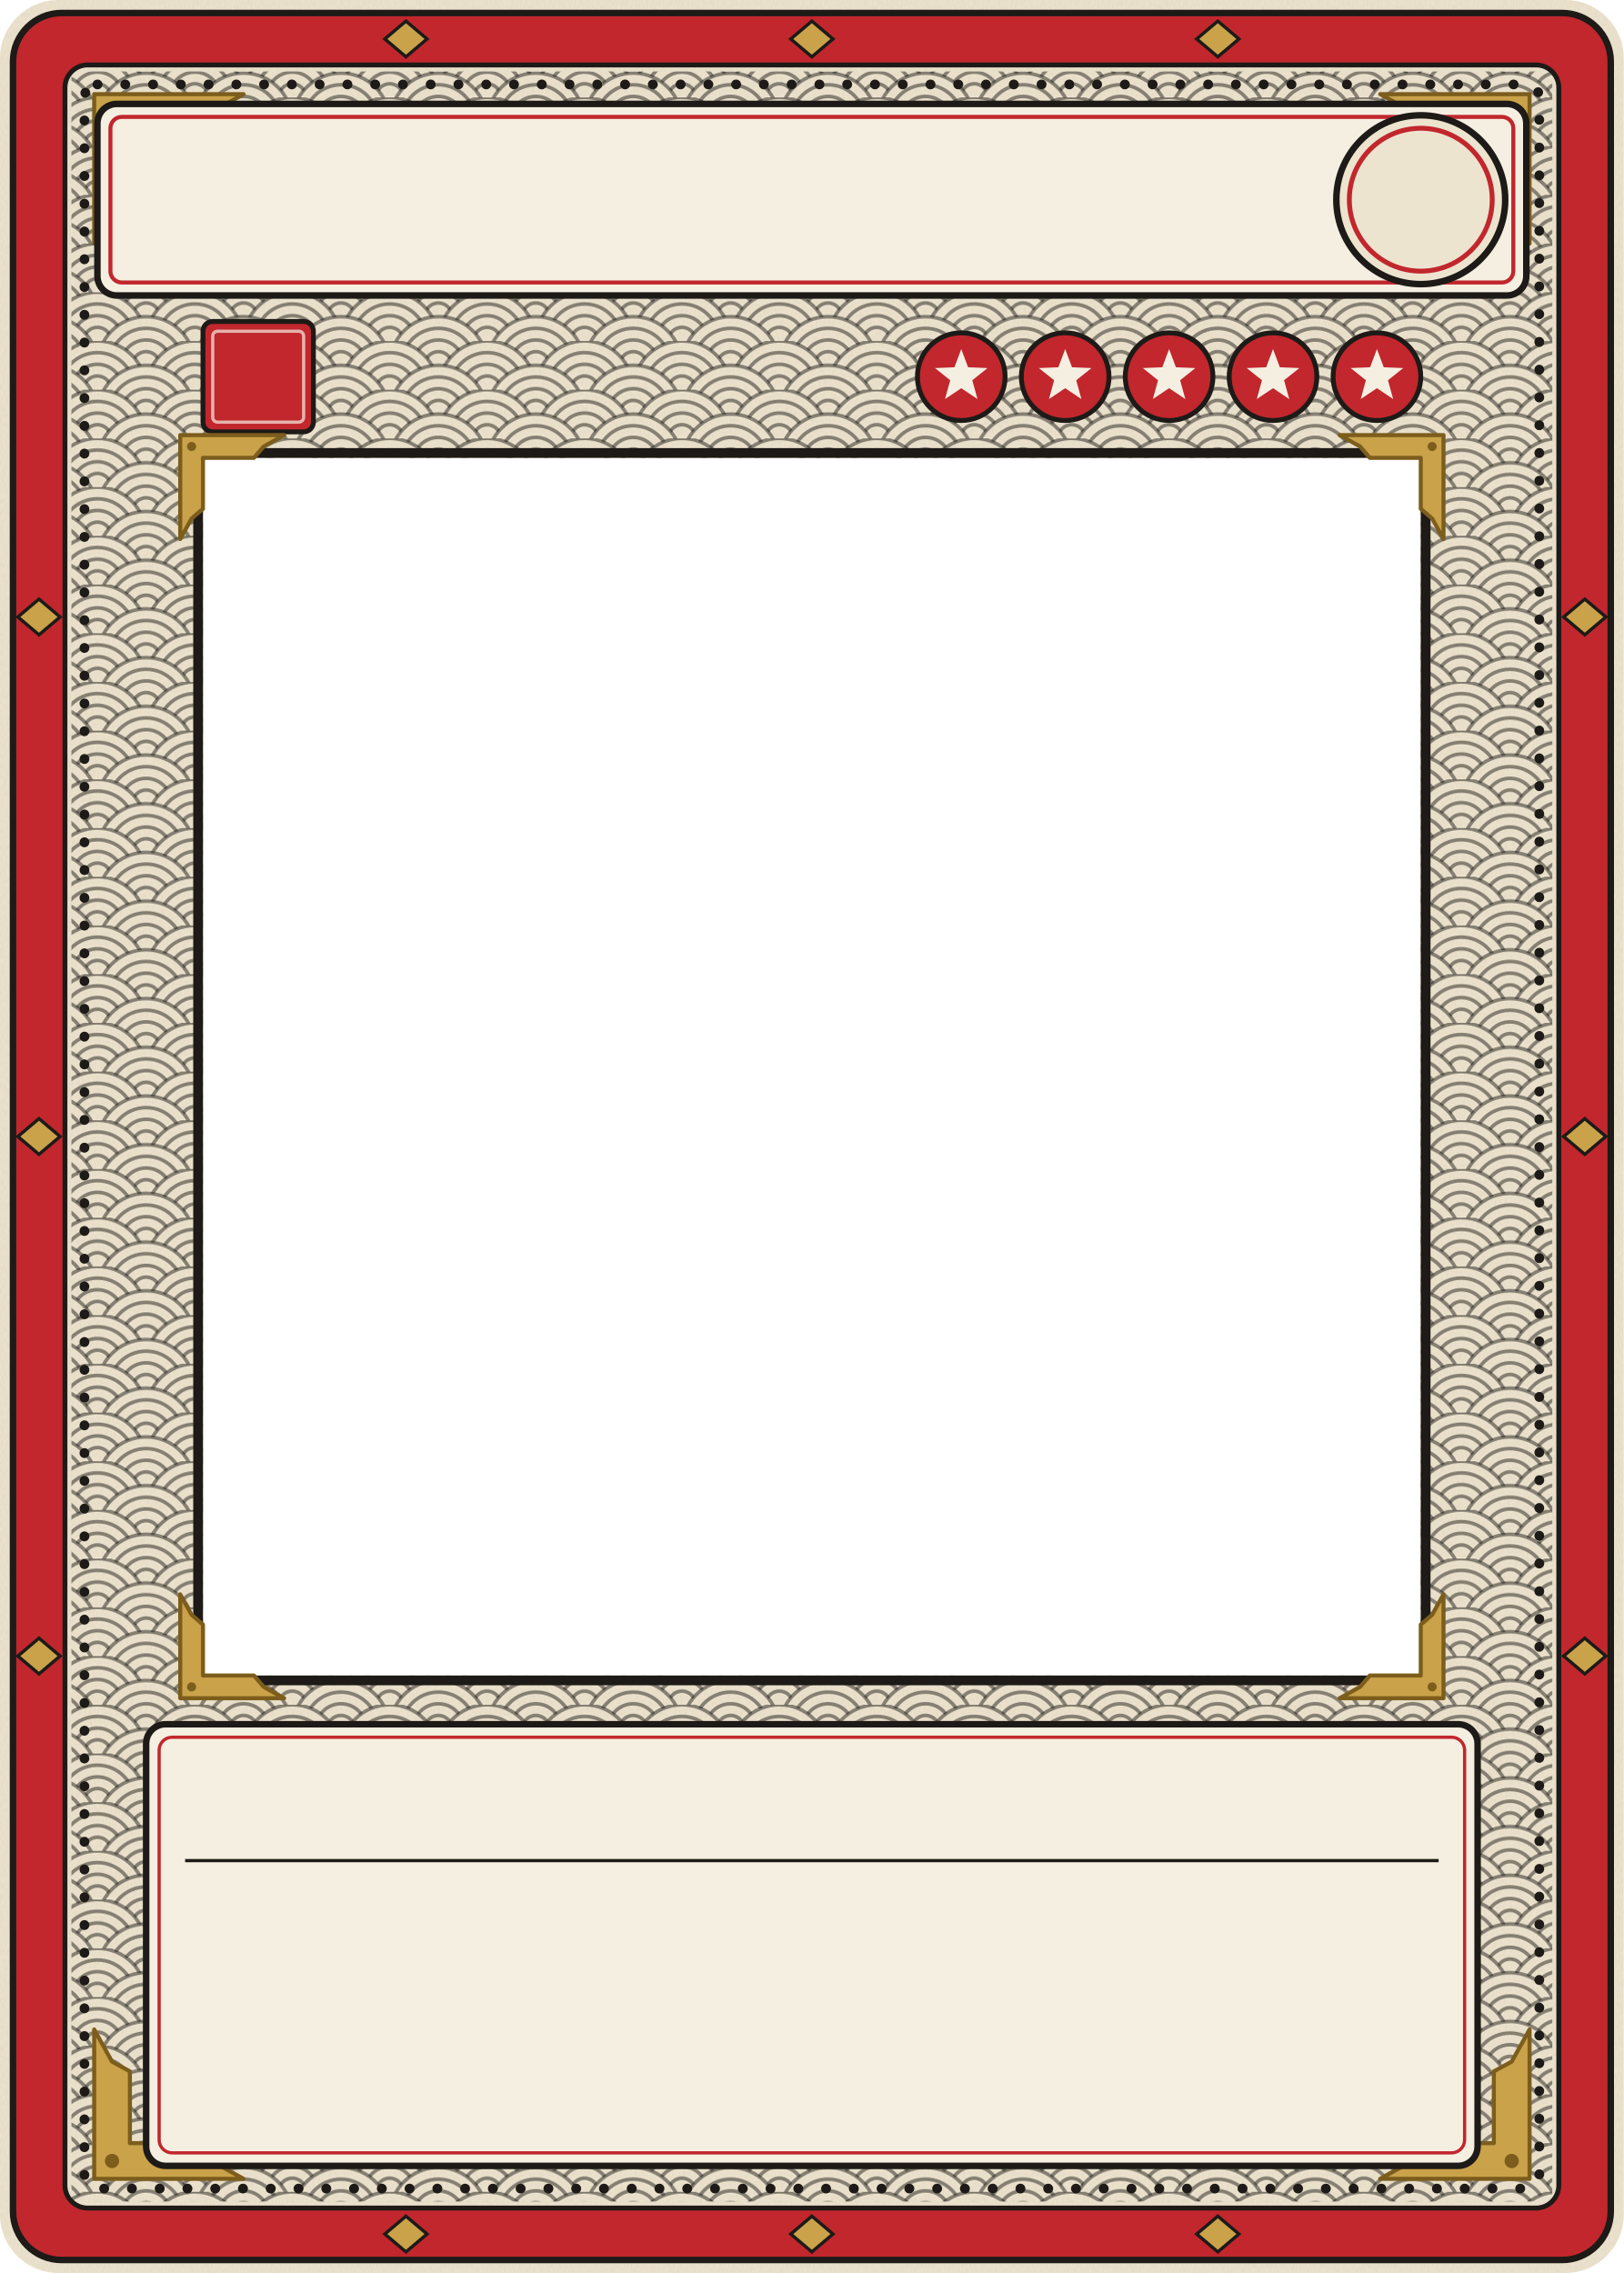
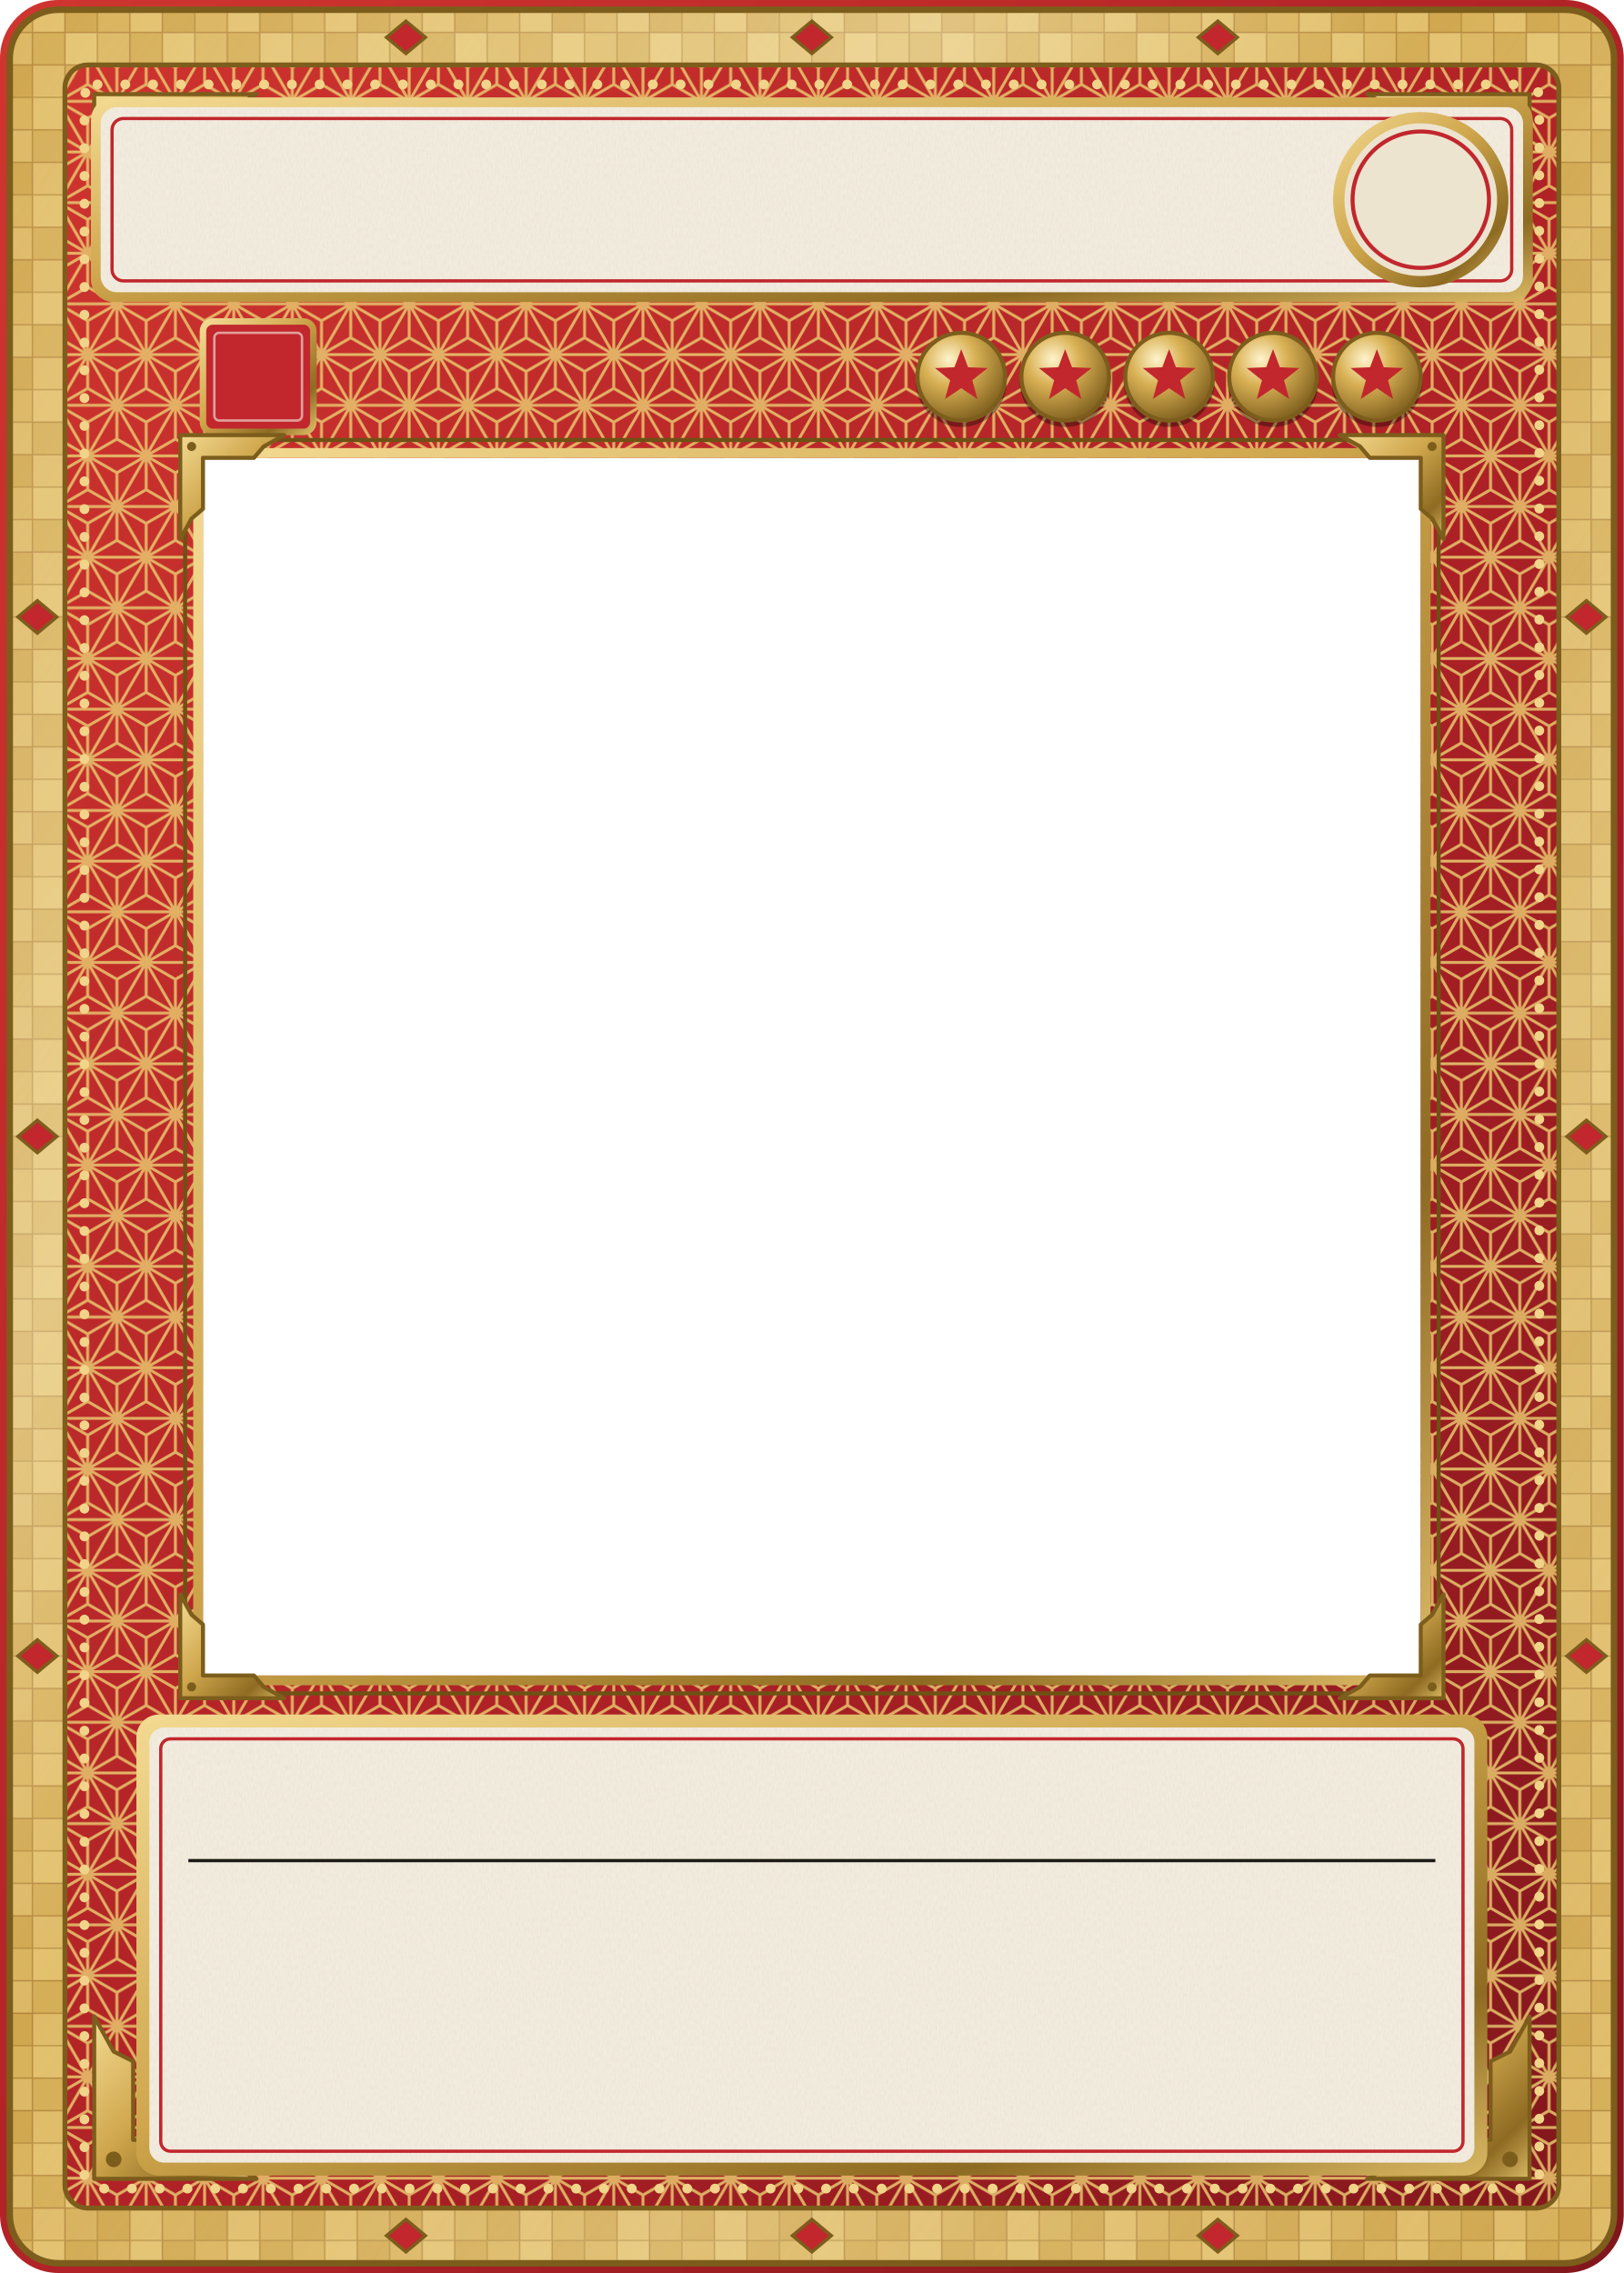
<svg xmlns="http://www.w3.org/2000/svg" width="1000" height="1400" viewBox="0 0 1000 1400">
  <defs>
    <filter id="fibra" x="0" y="0" width="100%" height="100%">
      <feTurbulence type="fractalNoise" baseFrequency="0.9 0.3" numOctaves="3" seed="7" result="n" />
      <feColorMatrix in="n" type="matrix" values="0 0 0 0 0.32  0 0 0 0 0.26  0 0 0 0 0.19  0 0 0 0.11 0" result="c" />
      <feComposite in="c" in2="SourceAlpha" operator="in" />
    </filter>
    <clipPath id="fuera">
      <path clip-rule="evenodd" d="M36 0H964A36 36 0 0 1 1000 36V1364A36 36 0 0 1 964 1400H36A36 36 0 0 1 0 1364V36A36 36 0 0 1 36 0Z M125 282H875V1032H125Z" />
    </clipPath>
-     <pattern id="olas" width="60" height="30" patternUnits="userSpaceOnUse">
-       <circle cx="30" cy="-15" r="30" fill="#EDE4CF" stroke="#1D1A17" stroke-opacity="0.5" stroke-width="2.2" />
-       <circle cx="30" cy="-15" r="22.8" fill="none" stroke="#1D1A17" stroke-opacity="0.5" stroke-width="2.2" />
-       <circle cx="30" cy="-15" r="15.6" fill="none" stroke="#1D1A17" stroke-opacity="0.5" stroke-width="2.2" />
-       <circle cx="30" cy="-15" r="8.4" fill="none" stroke="#1D1A17" stroke-opacity="0.5" stroke-width="2.2" />
-       <circle cx="0" cy="0" r="30" fill="#EDE4CF" stroke="#1D1A17" stroke-opacity="0.5" stroke-width="2.2" />
-       <circle cx="0" cy="0" r="22.8" fill="none" stroke="#1D1A17" stroke-opacity="0.5" stroke-width="2.2" />
-       <circle cx="0" cy="0" r="15.6" fill="none" stroke="#1D1A17" stroke-opacity="0.5" stroke-width="2.2" />
-       <circle cx="0" cy="0" r="8.4" fill="none" stroke="#1D1A17" stroke-opacity="0.5" stroke-width="2.2" />
-       <circle cx="60" cy="0" r="30" fill="#EDE4CF" stroke="#1D1A17" stroke-opacity="0.5" stroke-width="2.2" />
-       <circle cx="60" cy="0" r="22.8" fill="none" stroke="#1D1A17" stroke-opacity="0.5" stroke-width="2.2" />
-       <circle cx="60" cy="0" r="15.6" fill="none" stroke="#1D1A17" stroke-opacity="0.5" stroke-width="2.2" />
-       <circle cx="60" cy="0" r="8.4" fill="none" stroke="#1D1A17" stroke-opacity="0.5" stroke-width="2.2" />
-       <circle cx="30" cy="15" r="30" fill="#EDE4CF" stroke="#1D1A17" stroke-opacity="0.5" stroke-width="2.2" />
-       <circle cx="30" cy="15" r="22.8" fill="none" stroke="#1D1A17" stroke-opacity="0.5" stroke-width="2.2" />
-       <circle cx="30" cy="15" r="15.6" fill="none" stroke="#1D1A17" stroke-opacity="0.5" stroke-width="2.2" />
-       <circle cx="30" cy="15" r="8.4" fill="none" stroke="#1D1A17" stroke-opacity="0.5" stroke-width="2.2" />
-       <circle cx="0" cy="30" r="30" fill="#EDE4CF" stroke="#1D1A17" stroke-opacity="0.5" stroke-width="2.2" />
-       <circle cx="0" cy="30" r="22.8" fill="none" stroke="#1D1A17" stroke-opacity="0.5" stroke-width="2.2" />
-       <circle cx="0" cy="30" r="15.6" fill="none" stroke="#1D1A17" stroke-opacity="0.5" stroke-width="2.2" />
-       <circle cx="0" cy="30" r="8.4" fill="none" stroke="#1D1A17" stroke-opacity="0.5" stroke-width="2.2" />
-       <circle cx="60" cy="30" r="30" fill="#EDE4CF" stroke="#1D1A17" stroke-opacity="0.5" stroke-width="2.2" />
-       <circle cx="60" cy="30" r="22.8" fill="none" stroke="#1D1A17" stroke-opacity="0.5" stroke-width="2.2" />
-       <circle cx="60" cy="30" r="15.6" fill="none" stroke="#1D1A17" stroke-opacity="0.5" stroke-width="2.2" />
-       <circle cx="60" cy="30" r="8.4" fill="none" stroke="#1D1A17" stroke-opacity="0.5" stroke-width="2.2" />
-       <circle cx="30" cy="45" r="30" fill="#EDE4CF" stroke="#1D1A17" stroke-opacity="0.5" stroke-width="2.2" />
-       <circle cx="30" cy="45" r="22.8" fill="none" stroke="#1D1A17" stroke-opacity="0.5" stroke-width="2.2" />
-       <circle cx="30" cy="45" r="15.6" fill="none" stroke="#1D1A17" stroke-opacity="0.5" stroke-width="2.2" />
-       <circle cx="30" cy="45" r="8.4" fill="none" stroke="#1D1A17" stroke-opacity="0.5" stroke-width="2.2" />
+     <linearGradient id="oro" x1="0" y1="0" x2="1" y2="1">
+       <stop offset="0" stop-color="#F3DA92" />
+       <stop offset="0.45" stop-color="#CFA64C" />
+       <stop offset="0.8" stop-color="#8E6B22" />
+       <stop offset="1" stop-color="#D9B864" />
+     </linearGradient>
+     <radialGradient id="oro-estrella" cx="0.36" cy="0.3" r="0.75">
+       <stop offset="0" stop-color="#FFF4CC" />
+       <stop offset="0.4" stop-color="#D9B155" />
+       <stop offset="1" stop-color="#7C5D1C" />
+     </radialGradient>
+     <linearGradient id="brillo" x1="0" y1="0" x2="1" y2="1">
+       <stop offset="0" stop-color="#FFF6D8" stop-opacity="0" />
+       <stop offset="0.3" stop-color="#FFF6D8" stop-opacity="0.35" />
+       <stop offset="0.45" stop-color="#FFF6D8" stop-opacity="0" />
+       <stop offset="0.7" stop-color="#FFF6D8" stop-opacity="0.22" />
+       <stop offset="1" stop-color="#FFF6D8" stop-opacity="0" />
+     </linearGradient>
+     <linearGradient id="laca-roja" x1="0" y1="0" x2="1" y2="1">
+       <stop offset="0" stop-color="#D0352F" />
+       <stop offset="0.55" stop-color="#AE2126" />
+       <stop offset="1" stop-color="#80171C" />
+     </linearGradient>
+     <pattern id="patron" width="36" height="62.4" patternUnits="userSpaceOnUse">
+       <path d="M0 0L36 0L18 31.2ZM18 10.4L0 0M18 10.4L36 0M18 10.4L18 31.2M0 0L18 31.2L-18 31.2ZM0 20.8L0 0M0 20.8L18 31.2M0 20.8L-18 31.2M36 0L54 31.2L18 31.2ZM36 20.8L36 0M36 20.8L54 31.2M36 20.8L18 31.2M18 31.2L0 62.4L36 62.4ZM18 52L18 31.2M18 52L0 62.4M18 52L36 62.4M-18 31.2L18 31.2L0 62.4ZM0 41.6L-18 31.2M0 41.6L18 31.2M0 41.6L0 62.4M18 31.2L54 31.2L36 62.4ZM36 41.6L18 31.2M36 41.6L54 31.2M36 41.6L36 62.4" fill="none" stroke="#E8C66E" stroke-opacity="0.85" stroke-width="1.8" stroke-linejoin="round" />
+     </pattern>
+     <pattern id="banda" width="60" height="60" patternUnits="userSpaceOnUse">
+       <rect x="0" y="0" width="20" height="20" fill="#D9B25B" />
+       <rect x="20" y="0" width="20" height="20" fill="#E2C06D" />
+       <rect x="40" y="0" width="20" height="20" fill="#D1A850" />
+       <rect x="0" y="20" width="20" height="20" fill="#DCB864" />
+       <rect x="20" y="20" width="20" height="20" fill="#D5AE57" />
+       <rect x="40" y="20" width="20" height="20" fill="#E4C473" />
+       <rect x="0" y="40" width="20" height="20" fill="#D0A64E" />
+       <rect x="20" y="40" width="20" height="20" fill="#DFBB68" />
+       <rect x="40" y="40" width="20" height="20" fill="#D7B05A" />
+       <path d="M0 0H60M0 0V60M0 20H60M20 0V60M0 40H60M40 0V60M0 60H60M60 0V60" stroke="#A07C30" stroke-opacity="0.5" stroke-width="1" />
    </pattern>
  </defs>
-   <path d="M36 0H964A36 36 0 0 1 1000 36V1364A36 36 0 0 1 964 1400H36A36 36 0 0 1 0 1364V36A36 36 0 0 1 36 0Z M125 282H875V1032H125Z" fill-rule="evenodd" fill="#EDE4CF" />
+   <path d="M36 0H964A36 36 0 0 1 1000 36V1364A36 36 0 0 1 964 1400H36A36 36 0 0 1 0 1364V36A36 36 0 0 1 36 0Z M125 282H875V1032H125Z" fill-rule="evenodd" fill="url(#laca-roja)" />
  <g clip-path="url(#fuera)">
-     <rect x="44" y="44" width="912" height="1312" fill="url(#olas)" />
+     <rect x="40" y="40" width="920" height="1320" fill="url(#patron)" />
  </g>
-   <path d="M36 0H964A36 36 0 0 1 1000 36V1364A36 36 0 0 1 964 1400H36A36 36 0 0 1 0 1364V36A36 36 0 0 1 36 0Z M125 282H875V1032H125Z" fill-rule="evenodd" fill="#000" filter="url(#fibra)" />
-   <path d="M38 8H962A30 30 0 0 1 992 38V1362A30 30 0 0 1 962 1392H38A30 30 0 0 1 8 1362V38A30 30 0 0 1 38 8Z M54 40H946A14 14 0 0 1 960 54V1346A14 14 0 0 1 946 1360H54A14 14 0 0 1 40 1346V54A14 14 0 0 1 54 40Z" fill-rule="evenodd" fill="#C1272D" />
-   <path d="M38 8H962A30 30 0 0 1 992 38V1362A30 30 0 0 1 962 1392H38A30 30 0 0 1 8 1362V38A30 30 0 0 1 38 8Z" fill="none" stroke="#1D1A17" stroke-width="4" />
-   <path d="M54 40H946A14 14 0 0 1 960 54V1346A14 14 0 0 1 946 1360H54A14 14 0 0 1 40 1346V54A14 14 0 0 1 54 40Z" fill="none" stroke="#1D1A17" stroke-width="3" />
-   <path d="M60 52H940A8 8 0 0 1 948 60V1340A8 8 0 0 1 940 1348H60A8 8 0 0 1 52 1340V60A8 8 0 0 1 60 52Z" fill="none" stroke="#1D1A17" stroke-width="6" stroke-linecap="round" stroke-dasharray="0.1 17" />
-   <path d="M500 13L513 24L500 35L487 24Z" fill="#C9A24A" stroke="#1D1A17" stroke-width="2" />
-   <path d="M500 1365L513 1376L500 1387L487 1376Z" fill="#C9A24A" stroke="#1D1A17" stroke-width="2" />
-   <path d="M24 689L37 700L24 711L11 700Z" fill="#C9A24A" stroke="#1D1A17" stroke-width="2" />
-   <path d="M976 689L989 700L976 711L963 700Z" fill="#C9A24A" stroke="#1D1A17" stroke-width="2" />
-   <path d="M250 13L263 24L250 35L237 24Z" fill="#C9A24A" stroke="#1D1A17" stroke-width="2" />
-   <path d="M750 13L763 24L750 35L737 24Z" fill="#C9A24A" stroke="#1D1A17" stroke-width="2" />
-   <path d="M250 1365L263 1376L250 1387L237 1376Z" fill="#C9A24A" stroke="#1D1A17" stroke-width="2" />
-   <path d="M750 1365L763 1376L750 1387L737 1376Z" fill="#C9A24A" stroke="#1D1A17" stroke-width="2" />
-   <path d="M24 369L37 380L24 391L11 380Z" fill="#C9A24A" stroke="#1D1A17" stroke-width="2" />
-   <path d="M24 1009L37 1020L24 1031L11 1020Z" fill="#C9A24A" stroke="#1D1A17" stroke-width="2" />
-   <path d="M976 369L989 380L976 391L963 380Z" fill="#C9A24A" stroke="#1D1A17" stroke-width="2" />
-   <path d="M976 1009L989 1020L976 1031L963 1020Z" fill="#C9A24A" stroke="#1D1A17" stroke-width="2" />
-   <path d="M58 58L150 58L130.2 69L124.2 80L80 80L80 124.2L69 130.2L58 150Z" fill="#C9A24A" stroke="#7C5D1C" stroke-width="2.5" stroke-linejoin="round" />
-   <circle cx="69" cy="69" r="4.4" fill="#7C5D1C" />
-   <path d="M942 58L850 58L869.8 69L875.8 80L920 80L920 124.2L931 130.2L942 150Z" fill="#C9A24A" stroke="#7C5D1C" stroke-width="2.5" stroke-linejoin="round" />
-   <circle cx="931" cy="69" r="4.4" fill="#7C5D1C" />
-   <path d="M58 1342L150 1342L130.2 1331L124.2 1320L80 1320L80 1275.8L69 1269.8L58 1250Z" fill="#C9A24A" stroke="#7C5D1C" stroke-width="2.5" stroke-linejoin="round" />
-   <circle cx="69" cy="1331" r="4.4" fill="#7C5D1C" />
-   <path d="M942 1342L850 1342L869.8 1331L875.8 1320L920 1320L920 1275.8L931 1269.8L942 1250Z" fill="#C9A24A" stroke="#7C5D1C" stroke-width="2.5" stroke-linejoin="round" />
-   <circle cx="931" cy="1331" r="4.4" fill="#7C5D1C" />
-   <path d="M72 64H928A12 12 0 0 1 940 76V170A12 12 0 0 1 928 182H72A12 12 0 0 1 60 170V76A12 12 0 0 1 72 64Z" fill="#F5EFE2" stroke="#1D1A17" stroke-width="4" />
-   <path d="M75 72H925A7 7 0 0 1 932 79V167A7 7 0 0 1 925 174H75A7 7 0 0 1 68 167V79A7 7 0 0 1 75 72Z" fill="none" stroke="#C1272D" stroke-width="2.5" />
-   <circle cx="875" cy="123" r="52" fill="#EDE4CF" stroke="#1D1A17" stroke-width="4" />
-   <circle cx="875" cy="123" r="44" fill="none" stroke="#C1272D" stroke-width="3" />
-   <rect x="125" y="198" width="68" height="68" rx="6" fill="#C1272D" stroke="#1D1A17" stroke-width="3" />
-   <rect x="131" y="204" width="56" height="56" rx="3" fill="none" stroke="#F5EFE2" stroke-opacity="0.7" stroke-width="2" />
-   <circle cx="848" cy="232" r="27" fill="#C1272D" stroke="#1D1A17" stroke-width="3" />
-   <path d="M848 215L852.2 226.2L864.2 226.7L854.8 234.2L858 245.8L848 239.1L838 245.8L841.2 234.2L831.8 226.7L843.8 226.2Z" fill="#F5EFE2" />
-   <circle cx="784" cy="232" r="27" fill="#C1272D" stroke="#1D1A17" stroke-width="3" />
-   <path d="M784 215L788.2 226.2L800.2 226.7L790.8 234.2L794 245.8L784 239.1L774 245.8L777.2 234.2L767.8 226.7L779.8 226.2Z" fill="#F5EFE2" />
-   <circle cx="720" cy="232" r="27" fill="#C1272D" stroke="#1D1A17" stroke-width="3" />
-   <path d="M720 215L724.2 226.2L736.2 226.7L726.8 234.2L730 245.8L720 239.1L710 245.8L713.2 234.2L703.8 226.7L715.8 226.2Z" fill="#F5EFE2" />
-   <circle cx="656" cy="232" r="27" fill="#C1272D" stroke="#1D1A17" stroke-width="3" />
-   <path d="M656 215L660.2 226.2L672.2 226.7L662.8 234.2L666 245.8L656 239.1L646 245.8L649.2 234.2L639.8 226.7L651.8 226.2Z" fill="#F5EFE2" />
-   <circle cx="592" cy="232" r="27" fill="#C1272D" stroke="#1D1A17" stroke-width="3" />
-   <path d="M592 215L596.2 226.2L608.2 226.7L598.8 234.2L602 245.8L592 239.1L582 245.8L585.2 234.2L575.8 226.7L587.8 226.2Z" fill="#F5EFE2" />
-   <path d="M122 279H878V1035H122Z" fill="none" stroke="#1D1A17" stroke-width="6" />
-   <path d="M111 268L175 268L162.4 275L156.4 282L125 282L125 313.4L118 319.4L111 332Z" fill="#C9A24A" stroke="#7C5D1C" stroke-width="2.5" stroke-linejoin="round" />
+   <path d="M36 6H964A30 30 0 0 1 994 36V1364A30 30 0 0 1 964 1394H36A30 30 0 0 1 6 1364V36A30 30 0 0 1 36 6Z M54 40H946A14 14 0 0 1 960 54V1346A14 14 0 0 1 946 1360H54A14 14 0 0 1 40 1346V54A14 14 0 0 1 54 40Z" fill-rule="evenodd" fill="url(#banda)" />
+   <path d="M36 6H964A30 30 0 0 1 994 36V1364A30 30 0 0 1 964 1394H36A30 30 0 0 1 6 1364V36A30 30 0 0 1 36 6Z M54 40H946A14 14 0 0 1 960 54V1346A14 14 0 0 1 946 1360H54A14 14 0 0 1 40 1346V54A14 14 0 0 1 54 40Z" fill-rule="evenodd" fill="url(#brillo)" />
+   <path d="M36 6H964A30 30 0 0 1 994 36V1364A30 30 0 0 1 964 1394H36A30 30 0 0 1 6 1364V36A30 30 0 0 1 36 6Z" fill="none" stroke="#7C5D1C" stroke-width="4" />
+   <path d="M54 40H946A14 14 0 0 1 960 54V1346A14 14 0 0 1 946 1360H54A14 14 0 0 1 40 1346V54A14 14 0 0 1 54 40Z" fill="none" stroke="#7C5D1C" stroke-width="3" />
+   <path d="M60 52H940A8 8 0 0 1 948 60V1340A8 8 0 0 1 940 1348H60A8 8 0 0 1 52 1340V60A8 8 0 0 1 60 52Z" fill="none" stroke="#F0D48A" stroke-width="6" stroke-linecap="round" stroke-dasharray="0.1 17" />
+   <path d="M500 13L512 23L500 33L488 23Z" fill="#C1272D" stroke="#7C5D1C" stroke-width="2" />
+   <path d="M500 1367L512 1377L500 1387L488 1377Z" fill="#C1272D" stroke="#7C5D1C" stroke-width="2" />
+   <path d="M23 690L35 700L23 710L11 700Z" fill="#C1272D" stroke="#7C5D1C" stroke-width="2" />
+   <path d="M977 690L989 700L977 710L965 700Z" fill="#C1272D" stroke="#7C5D1C" stroke-width="2" />
+   <path d="M250 13L262 23L250 33L238 23Z" fill="#C1272D" stroke="#7C5D1C" stroke-width="2" />
+   <path d="M750 13L762 23L750 33L738 23Z" fill="#C1272D" stroke="#7C5D1C" stroke-width="2" />
+   <path d="M250 1367L262 1377L250 1387L238 1377Z" fill="#C1272D" stroke="#7C5D1C" stroke-width="2" />
+   <path d="M750 1367L762 1377L750 1387L738 1377Z" fill="#C1272D" stroke="#7C5D1C" stroke-width="2" />
+   <path d="M23 370L35 380L23 390L11 380Z" fill="#C1272D" stroke="#7C5D1C" stroke-width="2" />
+   <path d="M23 1010L35 1020L23 1030L11 1020Z" fill="#C1272D" stroke="#7C5D1C" stroke-width="2" />
+   <path d="M977 370L989 380L977 390L965 380Z" fill="#C1272D" stroke="#7C5D1C" stroke-width="2" />
+   <path d="M977 1010L989 1020L977 1030L965 1020Z" fill="#C1272D" stroke="#7C5D1C" stroke-width="2" />
+   <path d="M58 58L158 58L136.4 70L130.4 82L82 82L82 130.4L70 136.4L58 158Z" fill="url(#oro)" stroke="#7C5D1C" stroke-width="2.5" stroke-linejoin="round" />
+   <circle cx="70" cy="70" r="4.8" fill="#7C5D1C" />
+   <path d="M942 58L842 58L863.6 70L869.6 82L918 82L918 130.4L930 136.4L942 158Z" fill="url(#oro)" stroke="#7C5D1C" stroke-width="2.5" stroke-linejoin="round" />
+   <circle cx="930" cy="70" r="4.8" fill="#7C5D1C" />
+   <path d="M58 1342L158 1342L136.4 1330L130.4 1318L82 1318L82 1269.6L70 1263.6L58 1242Z" fill="url(#oro)" stroke="#7C5D1C" stroke-width="2.5" stroke-linejoin="round" />
+   <circle cx="70" cy="1330" r="4.8" fill="#7C5D1C" />
+   <path d="M942 1342L842 1342L863.6 1330L869.6 1318L918 1318L918 1269.6L930 1263.6L942 1242Z" fill="url(#oro)" stroke="#7C5D1C" stroke-width="2.5" stroke-linejoin="round" />
+   <circle cx="930" cy="1330" r="4.8" fill="#7C5D1C" />
+   <path d="M70 60H930A14 14 0 0 1 944 74V172A14 14 0 0 1 930 186H70A14 14 0 0 1 56 172V74A14 14 0 0 1 70 60Z" fill="url(#oro)" />
+   <path d="M72 66H928A10 10 0 0 1 938 76V170A10 10 0 0 1 928 180H72A10 10 0 0 1 62 170V76A10 10 0 0 1 72 66Z" fill="#F5EFE2" />
+   <path d="M72 66H928A10 10 0 0 1 938 76V170A10 10 0 0 1 928 180H72A10 10 0 0 1 62 170V76A10 10 0 0 1 72 66Z" fill="#000" filter="url(#fibra)" />
+   <path d="M76 73H924A7 7 0 0 1 931 80V166A7 7 0 0 1 924 173H76A7 7 0 0 1 69 166V80A7 7 0 0 1 76 73Z" fill="none" stroke="#C1272D" stroke-width="2" />
+   <circle cx="875" cy="123" r="54" fill="url(#oro)" />
+   <circle cx="875" cy="123" r="47" fill="#EDE4CF" />
+   <circle cx="875" cy="123" r="42" fill="none" stroke="#C1272D" stroke-width="2.5" />
+   <rect x="125" y="198" width="68" height="68" rx="6" fill="#C1272D" stroke="url(#oro)" stroke-width="4" />
+   <rect x="132" y="205" width="54" height="54" rx="3" fill="none" stroke="#F5EFE2" stroke-opacity="0.6" stroke-width="1.5" />
+   <circle cx="848" cy="235" r="28" fill="#000" fill-opacity="0.35" />
+   <circle cx="848" cy="232" r="27" fill="url(#oro-estrella)" stroke="#7C5D1C" stroke-width="2.5" />
+   <path d="M848 215L852.2 226.2L864.2 226.7L854.8 234.2L858 245.8L848 239.1L838 245.8L841.2 234.2L831.8 226.7L843.8 226.2Z" fill="#C1272D" />
+   <circle cx="784" cy="235" r="28" fill="#000" fill-opacity="0.35" />
+   <circle cx="784" cy="232" r="27" fill="url(#oro-estrella)" stroke="#7C5D1C" stroke-width="2.5" />
+   <path d="M784 215L788.2 226.2L800.2 226.7L790.8 234.2L794 245.8L784 239.1L774 245.8L777.2 234.2L767.8 226.7L779.8 226.2Z" fill="#C1272D" />
+   <circle cx="720" cy="235" r="28" fill="#000" fill-opacity="0.35" />
+   <circle cx="720" cy="232" r="27" fill="url(#oro-estrella)" stroke="#7C5D1C" stroke-width="2.5" />
+   <path d="M720 215L724.2 226.2L736.2 226.7L726.8 234.2L730 245.8L720 239.1L710 245.8L713.2 234.2L703.8 226.7L715.8 226.2Z" fill="#C1272D" />
+   <circle cx="656" cy="235" r="28" fill="#000" fill-opacity="0.35" />
+   <circle cx="656" cy="232" r="27" fill="url(#oro-estrella)" stroke="#7C5D1C" stroke-width="2.5" />
+   <path d="M656 215L660.2 226.2L672.2 226.7L662.8 234.2L666 245.8L656 239.1L646 245.8L649.2 234.2L639.8 226.7L651.8 226.2Z" fill="#C1272D" />
+   <circle cx="592" cy="235" r="28" fill="#000" fill-opacity="0.35" />
+   <circle cx="592" cy="232" r="27" fill="url(#oro-estrella)" stroke="#7C5D1C" stroke-width="2.5" />
+   <path d="M592 215L596.2 226.2L608.2 226.7L598.8 234.2L602 245.8L592 239.1L582 245.8L585.2 234.2L575.8 226.7L587.8 226.2Z" fill="#C1272D" />
+   <path d="M114 271H886V1043H114Z" fill="none" stroke="#6F5115" stroke-width="2.5" />
+   <path d="M122 279H878V1035H122Z" fill="none" stroke="url(#oro)" stroke-width="6" />
+   <path d="M111 268L175 268L162.4 275L156.4 282L125 282L125 313.4L118 319.4L111 332Z" fill="url(#oro)" stroke="#7C5D1C" stroke-width="2.5" stroke-linejoin="round" />
  <circle cx="118" cy="275" r="2.8" fill="#7C5D1C" />
-   <path d="M889 268L825 268L837.6 275L843.6 282L875 282L875 313.4L882 319.4L889 332Z" fill="#C9A24A" stroke="#7C5D1C" stroke-width="2.5" stroke-linejoin="round" />
+   <path d="M889 268L825 268L837.6 275L843.6 282L875 282L875 313.4L882 319.4L889 332Z" fill="url(#oro)" stroke="#7C5D1C" stroke-width="2.5" stroke-linejoin="round" />
  <circle cx="882" cy="275" r="2.8" fill="#7C5D1C" />
-   <path d="M111 1046L175 1046L162.4 1039L156.4 1032L125 1032L125 1000.6L118 994.6L111 982Z" fill="#C9A24A" stroke="#7C5D1C" stroke-width="2.5" stroke-linejoin="round" />
+   <path d="M111 1046L175 1046L162.4 1039L156.4 1032L125 1032L125 1000.6L118 994.6L111 982Z" fill="url(#oro)" stroke="#7C5D1C" stroke-width="2.5" stroke-linejoin="round" />
  <circle cx="118" cy="1039" r="2.8" fill="#7C5D1C" />
-   <path d="M889 1046L825 1046L837.6 1039L843.6 1032L875 1032L875 1000.6L882 994.6L889 982Z" fill="#C9A24A" stroke="#7C5D1C" stroke-width="2.5" stroke-linejoin="round" />
+   <path d="M889 1046L825 1046L837.6 1039L843.6 1032L875 1032L875 1000.6L882 994.6L889 982Z" fill="url(#oro)" stroke="#7C5D1C" stroke-width="2.5" stroke-linejoin="round" />
  <circle cx="882" cy="1039" r="2.8" fill="#7C5D1C" />
-   <path d="M102 1062H898A12 12 0 0 1 910 1074V1322A12 12 0 0 1 898 1334H102A12 12 0 0 1 90 1322V1074A12 12 0 0 1 102 1062Z" fill="#F5EFE2" stroke="#1D1A17" stroke-width="4" />
-   <path d="M106 1070H894A8 8 0 0 1 902 1078V1318A8 8 0 0 1 894 1326H106A8 8 0 0 1 98 1318V1078A8 8 0 0 1 106 1070Z" fill="none" stroke="#C1272D" stroke-width="2" />
-   <path d="M114 1146H886" stroke="#1D1A17" stroke-width="2" />
+   <path d="M98 1056H902A14 14 0 0 1 916 1070V1326A14 14 0 0 1 902 1340H98A14 14 0 0 1 84 1326V1070A14 14 0 0 1 98 1056Z" fill="url(#oro)" />
+   <path d="M101 1064H899A9 9 0 0 1 908 1073V1323A9 9 0 0 1 899 1332H101A9 9 0 0 1 92 1323V1073A9 9 0 0 1 101 1064Z" fill="#F5EFE2" />
+   <path d="M101 1064H899A9 9 0 0 1 908 1073V1323A9 9 0 0 1 899 1332H101A9 9 0 0 1 92 1323V1073A9 9 0 0 1 101 1064Z" fill="#000" filter="url(#fibra)" />
+   <path d="M105 1071H895A6 6 0 0 1 901 1077V1319A6 6 0 0 1 895 1325H105A6 6 0 0 1 99 1319V1077A6 6 0 0 1 105 1071Z" fill="none" stroke="#C1272D" stroke-width="2" />
+   <path d="M116 1146H884" stroke="#1D1A17" stroke-width="2" />
</svg>
